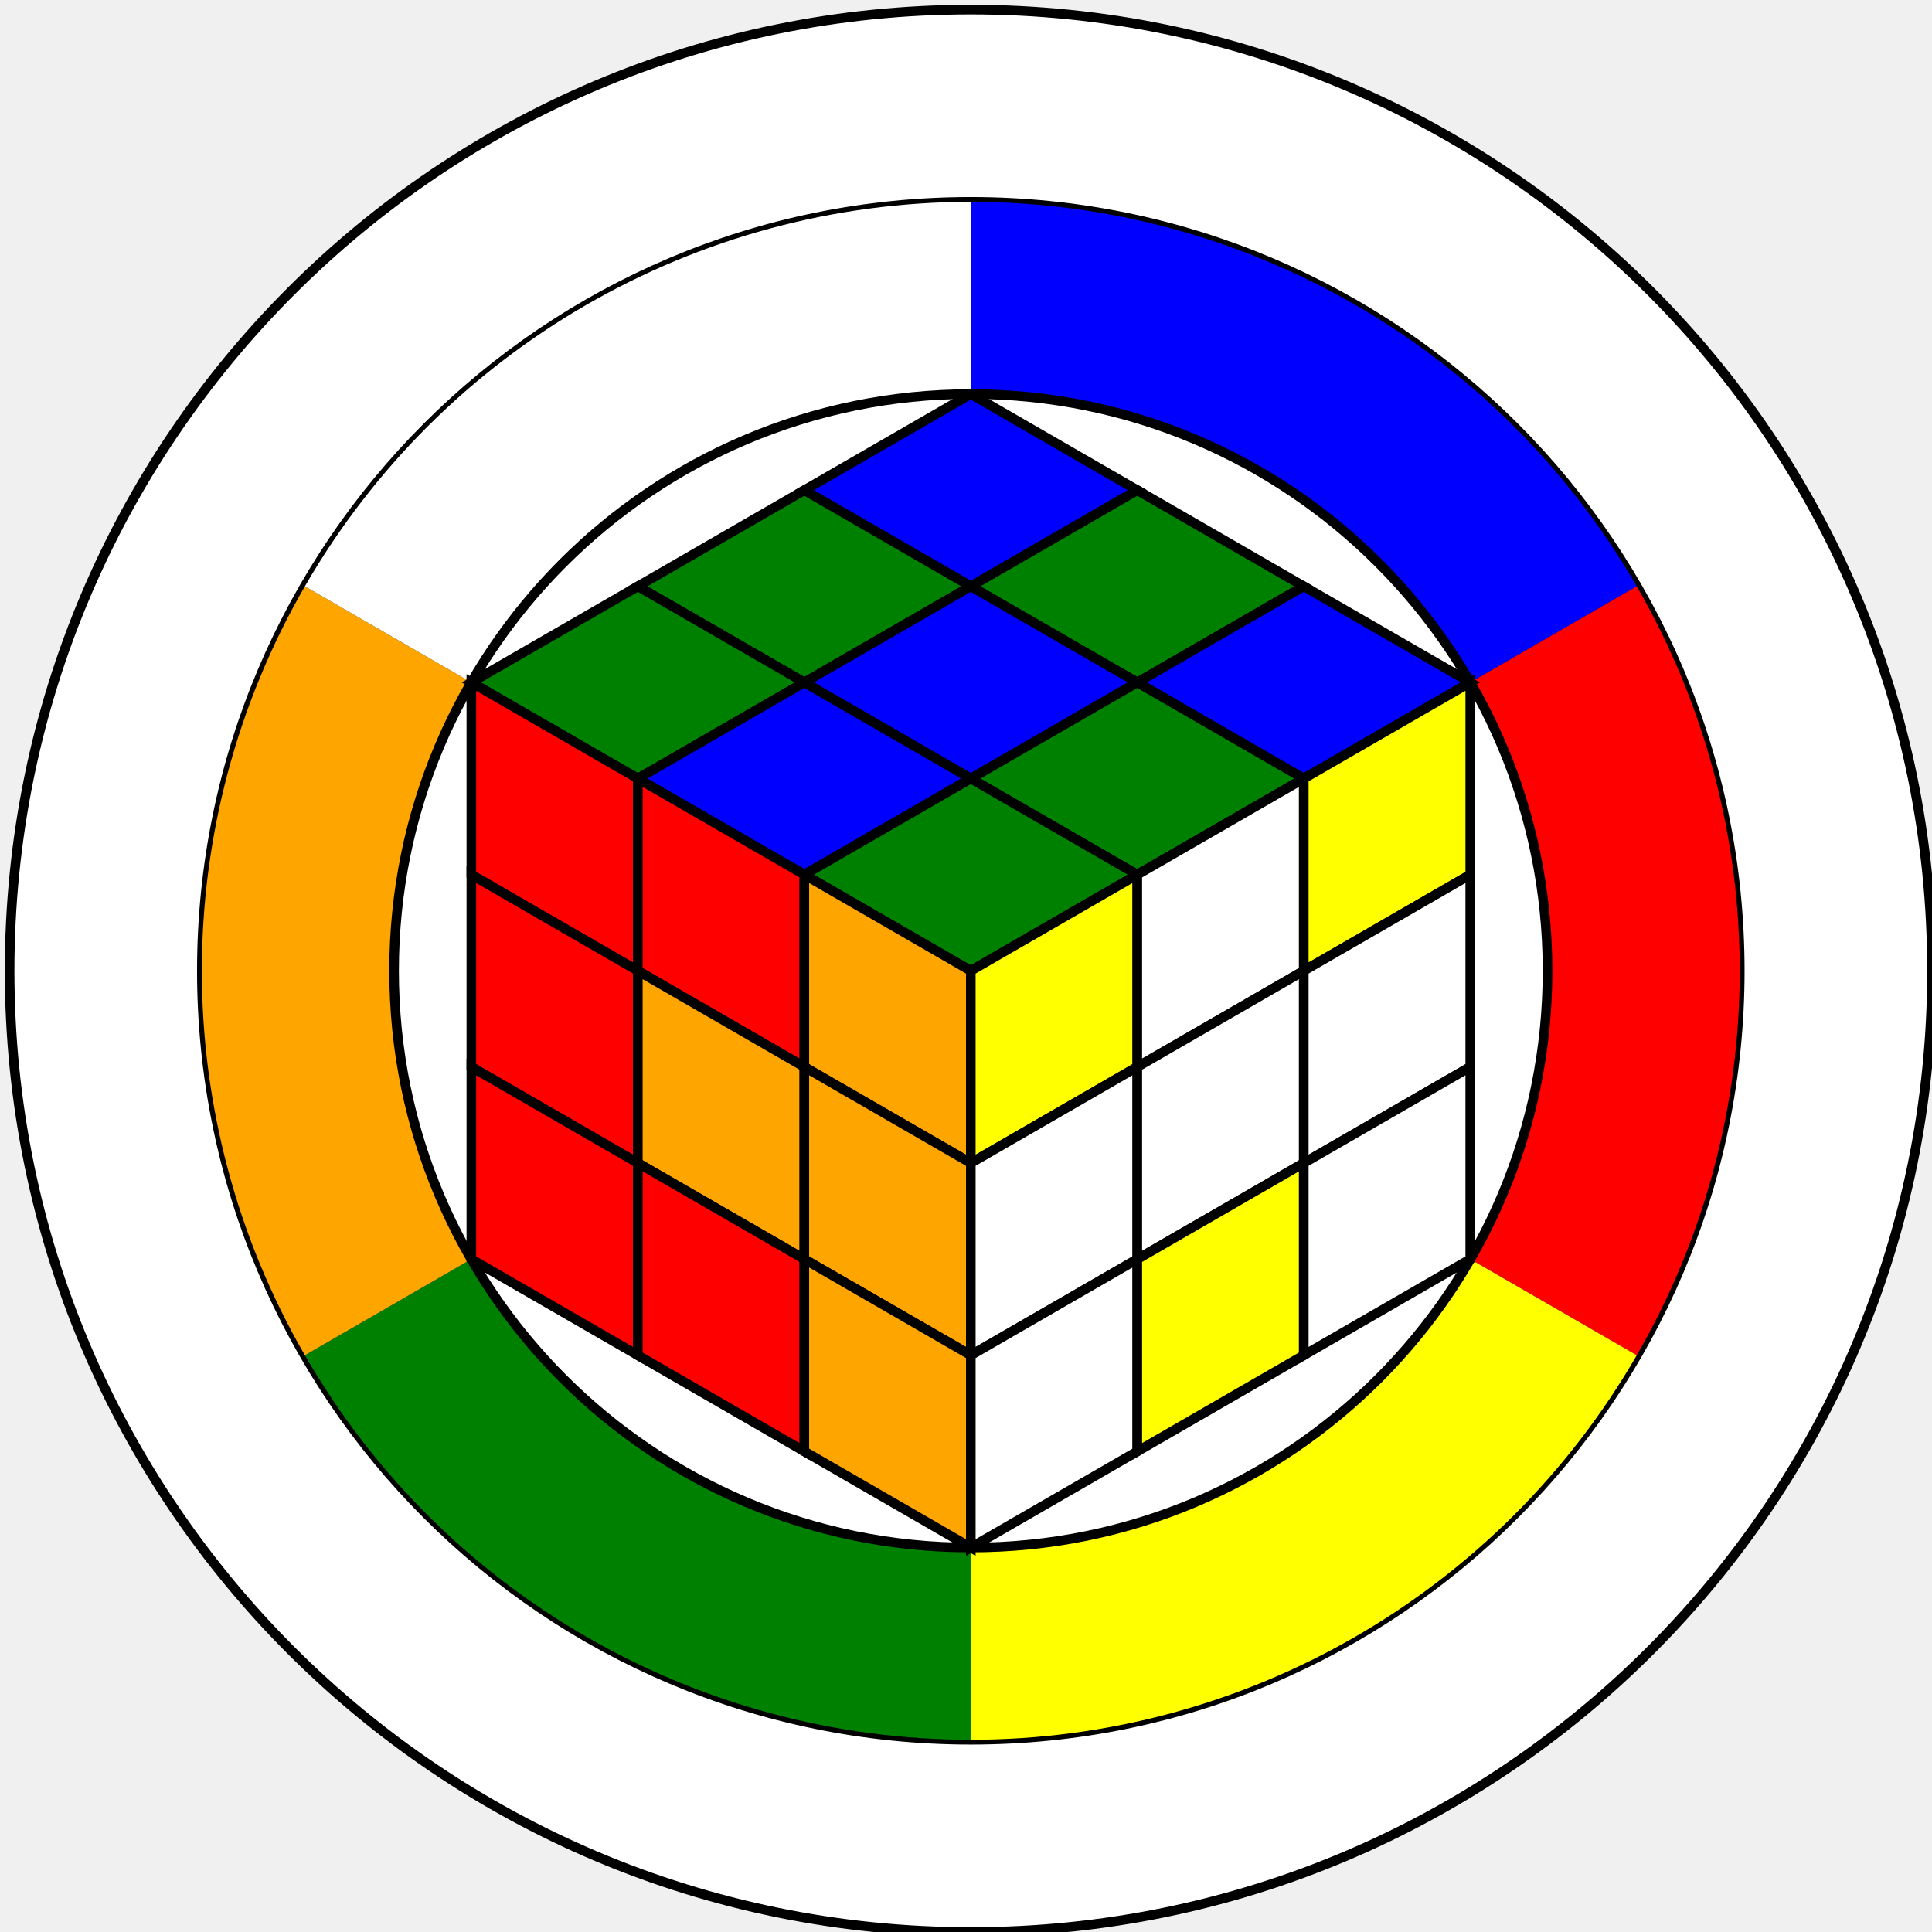
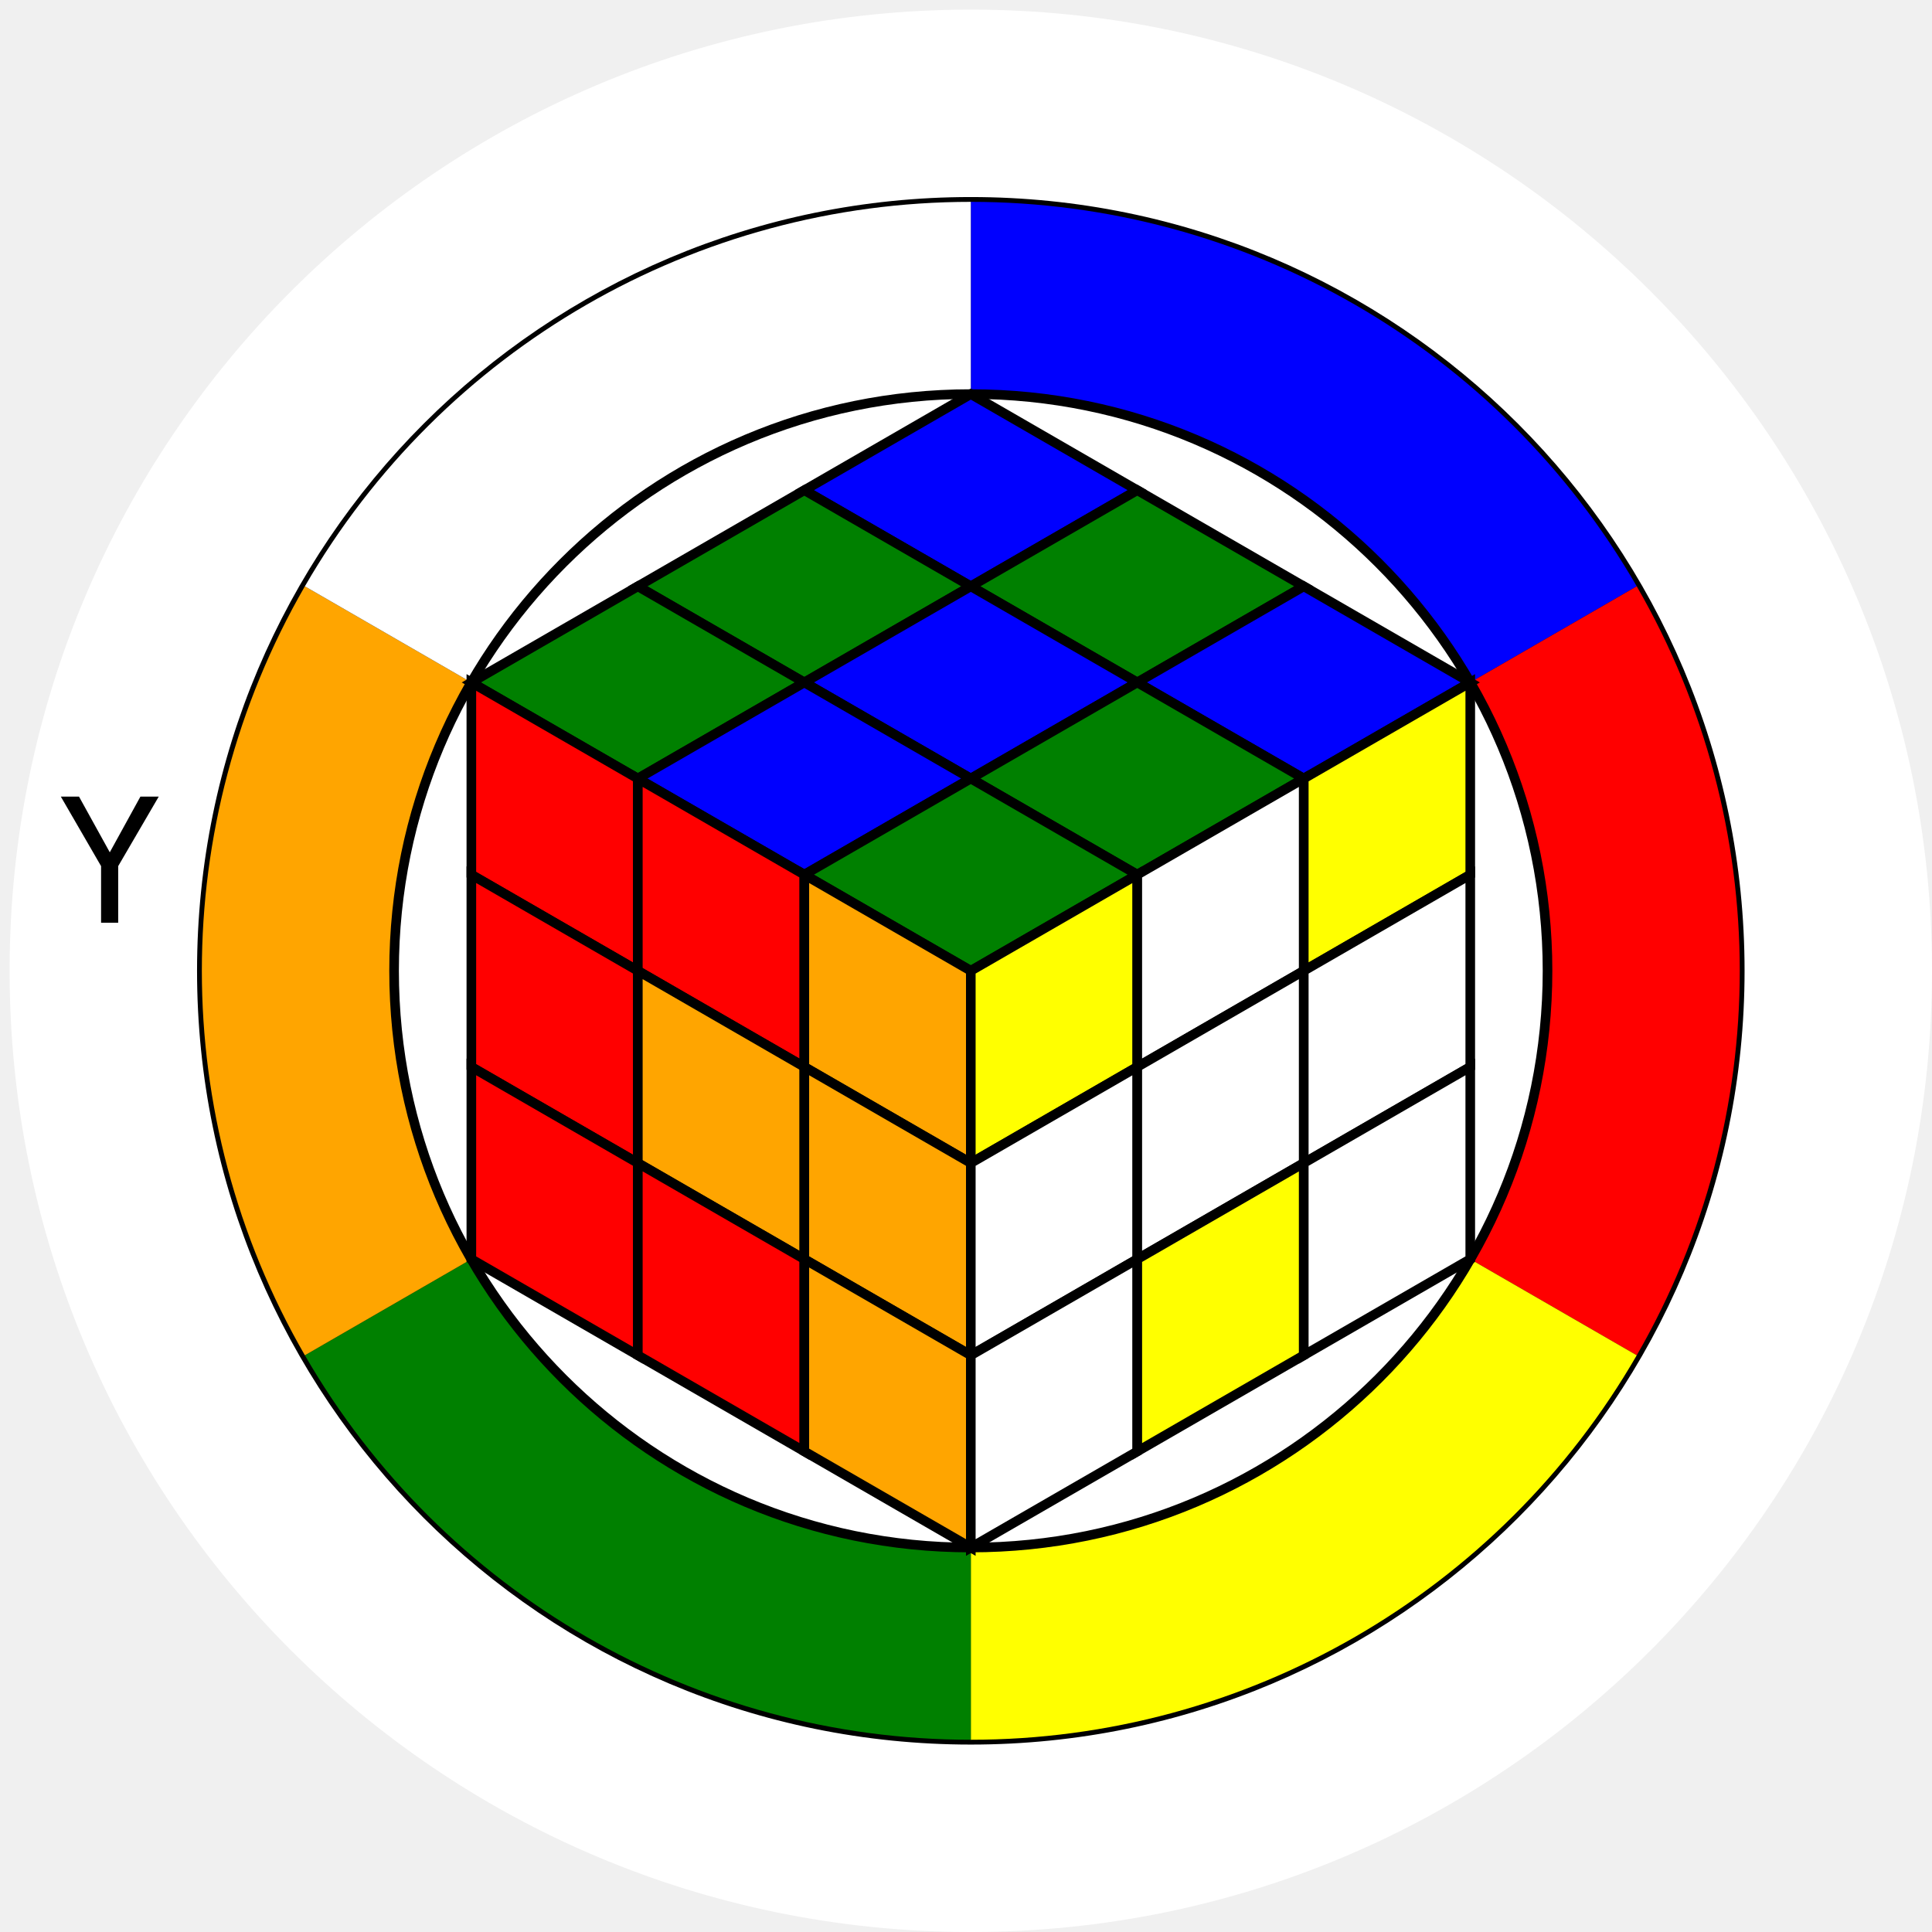
<svg xmlns="http://www.w3.org/2000/svg" version="1.1" viewBox="-1 -1 201 201">
-   <circle cx="100" cy="100" r="100" fill="white" stroke="black" />
+   <circle cx="100" cy="100" r="100" fill="white" stroke="none" />
  <circle cx="100" cy="100" r="80" fill="white" stroke="black" />
-   <circle cx="100" cy="100" r="60" fill="white" stroke="black" />
  <line x1="100" y1="20" x2="100" y2="40" stroke="#000000" />
  <line x1="151.962" y1="70" x2="169.282" y2="60" stroke="#000000" />
  <line x1="48.038" y1="70" x2="30.718" y2="60" stroke="#000000" />
  <line x1="151.962" y1="130" x2="169.282" y2="140" stroke="#000000" />
  <line x1="48.038" y1="130" x2="30.718" y2="140" stroke="#000000" />
  <line x1="100" y1="180" x2="100" y2="160" stroke="#000000" />
  <path d="M100 100 L100 20 A80 80 0 0 1 169.282 60 Z" fill="blue" stroke="none" />
  <path d="M100 100 L169.282 60 A80 80 0 0 1 169.282 140 Z" fill="red" stroke="none" />
  <path d="M100 100 L100 180 A80 80 0 0 0 169.282 140 Z" fill="yellow" stroke="none" />
  <path d="M100 100 L100 180 A80 80 0 0 1 30.718 140 Z" fill="green" stroke="none" />
  <path d="M100 100 L30.718 60 A80 80 0 0 0 30.718 140 Z" fill="orange" stroke="none" />
  <path d="M100 100 L100 20 A80 80 0 0 0 30.718 60 Z" fill="white" stroke="none" />
  <circle cx="100" cy="100" r="60" fill="white" stroke="black" />
  <polygon points="100,40 82.68,50 100,60 117.32,50" fill="blue" stroke="black" />
  <polygon points="82.68,50 65.359,60 82.68,70 100,60" fill="green" stroke="black" />
  <polygon points="65.359,60 48.038,70 65.359,80 82.68,70" fill="green" stroke="black" />
  <polygon points="100,60 117.32,70 134.641,60 117.32,50" fill="green" stroke="black" />
  <polygon points="100,60 117.32,70 100,80 82.68,70" fill="blue" stroke="black" />
  <polygon points="65.359,80 82.68,90 100,80 82.68,70" fill="blue" stroke="black" />
  <polygon points="134.641,60 117.32,70 134.641,80 151.962,70" fill="blue" stroke="black" />
  <polygon points="117.32,70 100,80 117.32,90 134.641,80" fill="green" stroke="black" />
  <polygon points="100,80 82.68,90 100,100 117.32,90" fill="green" stroke="black" />
  <polygon points="48.038,70 65.359,80 65.359,100 48.038,90" fill="red" stroke="black" />
  <polygon points="48.038,90 65.359,100 65.359,120 48.038,110" fill="red" stroke="black" />
  <polygon points="48.038,110 65.359,120 65.359,140 48.038,130" fill="red" stroke="black" />
  <polygon points="65.359,80 65.359,100 82.68,110 82.68,90" fill="red" stroke="black" />
  <polygon points="65.359,100 65.359,120 82.68,130 82.68,110" fill="orange" stroke="black" />
  <polygon points="65.359,120 65.359,140 82.68,150 82.68,130" fill="red" stroke="black" />
  <polygon points="82.68,110 82.68,90 100,100 100,120" fill="orange" stroke="black" />
  <polygon points="82.68,130 82.68,110 100,120 100,140" fill="orange" stroke="black" />
  <polygon points="82.68,150 82.68,130 100,140 100,160" fill="orange" stroke="black" />
  <polygon points="100,100 100,120 117.32,110 117.32,90" fill="yellow" stroke="black" />
  <polygon points="100,120 100,140 117.32,130 117.32,110" fill="white" stroke="black" />
  <polygon points="100,140 100,160 117.32,150 117.32,130" fill="white" stroke="black" />
  <polygon points="117.32,110 117.32,90 134.641,80 134.641,100" fill="white" stroke="black" />
  <polygon points="117.32,130 117.32,110 134.641,100 134.641,120" fill="white" stroke="black" />
  <polygon points="117.32,150 117.32,130 134.641,120 134.641,140" fill="yellow" stroke="black" />
  <polygon points="134.641,80 134.641,100 151.962,90 151.962,70" fill="yellow" stroke="black" />
  <polygon points="134.641,100 134.641,120 151.962,110 151.962,90" fill="white" stroke="black" />
  <polygon points="134.641,120 134.641,140 151.962,130 151.962,110" fill="white" stroke="black" />
+   <text x="5" y="95" font-family="monospace" font-size="18">Y</text>
</svg>
